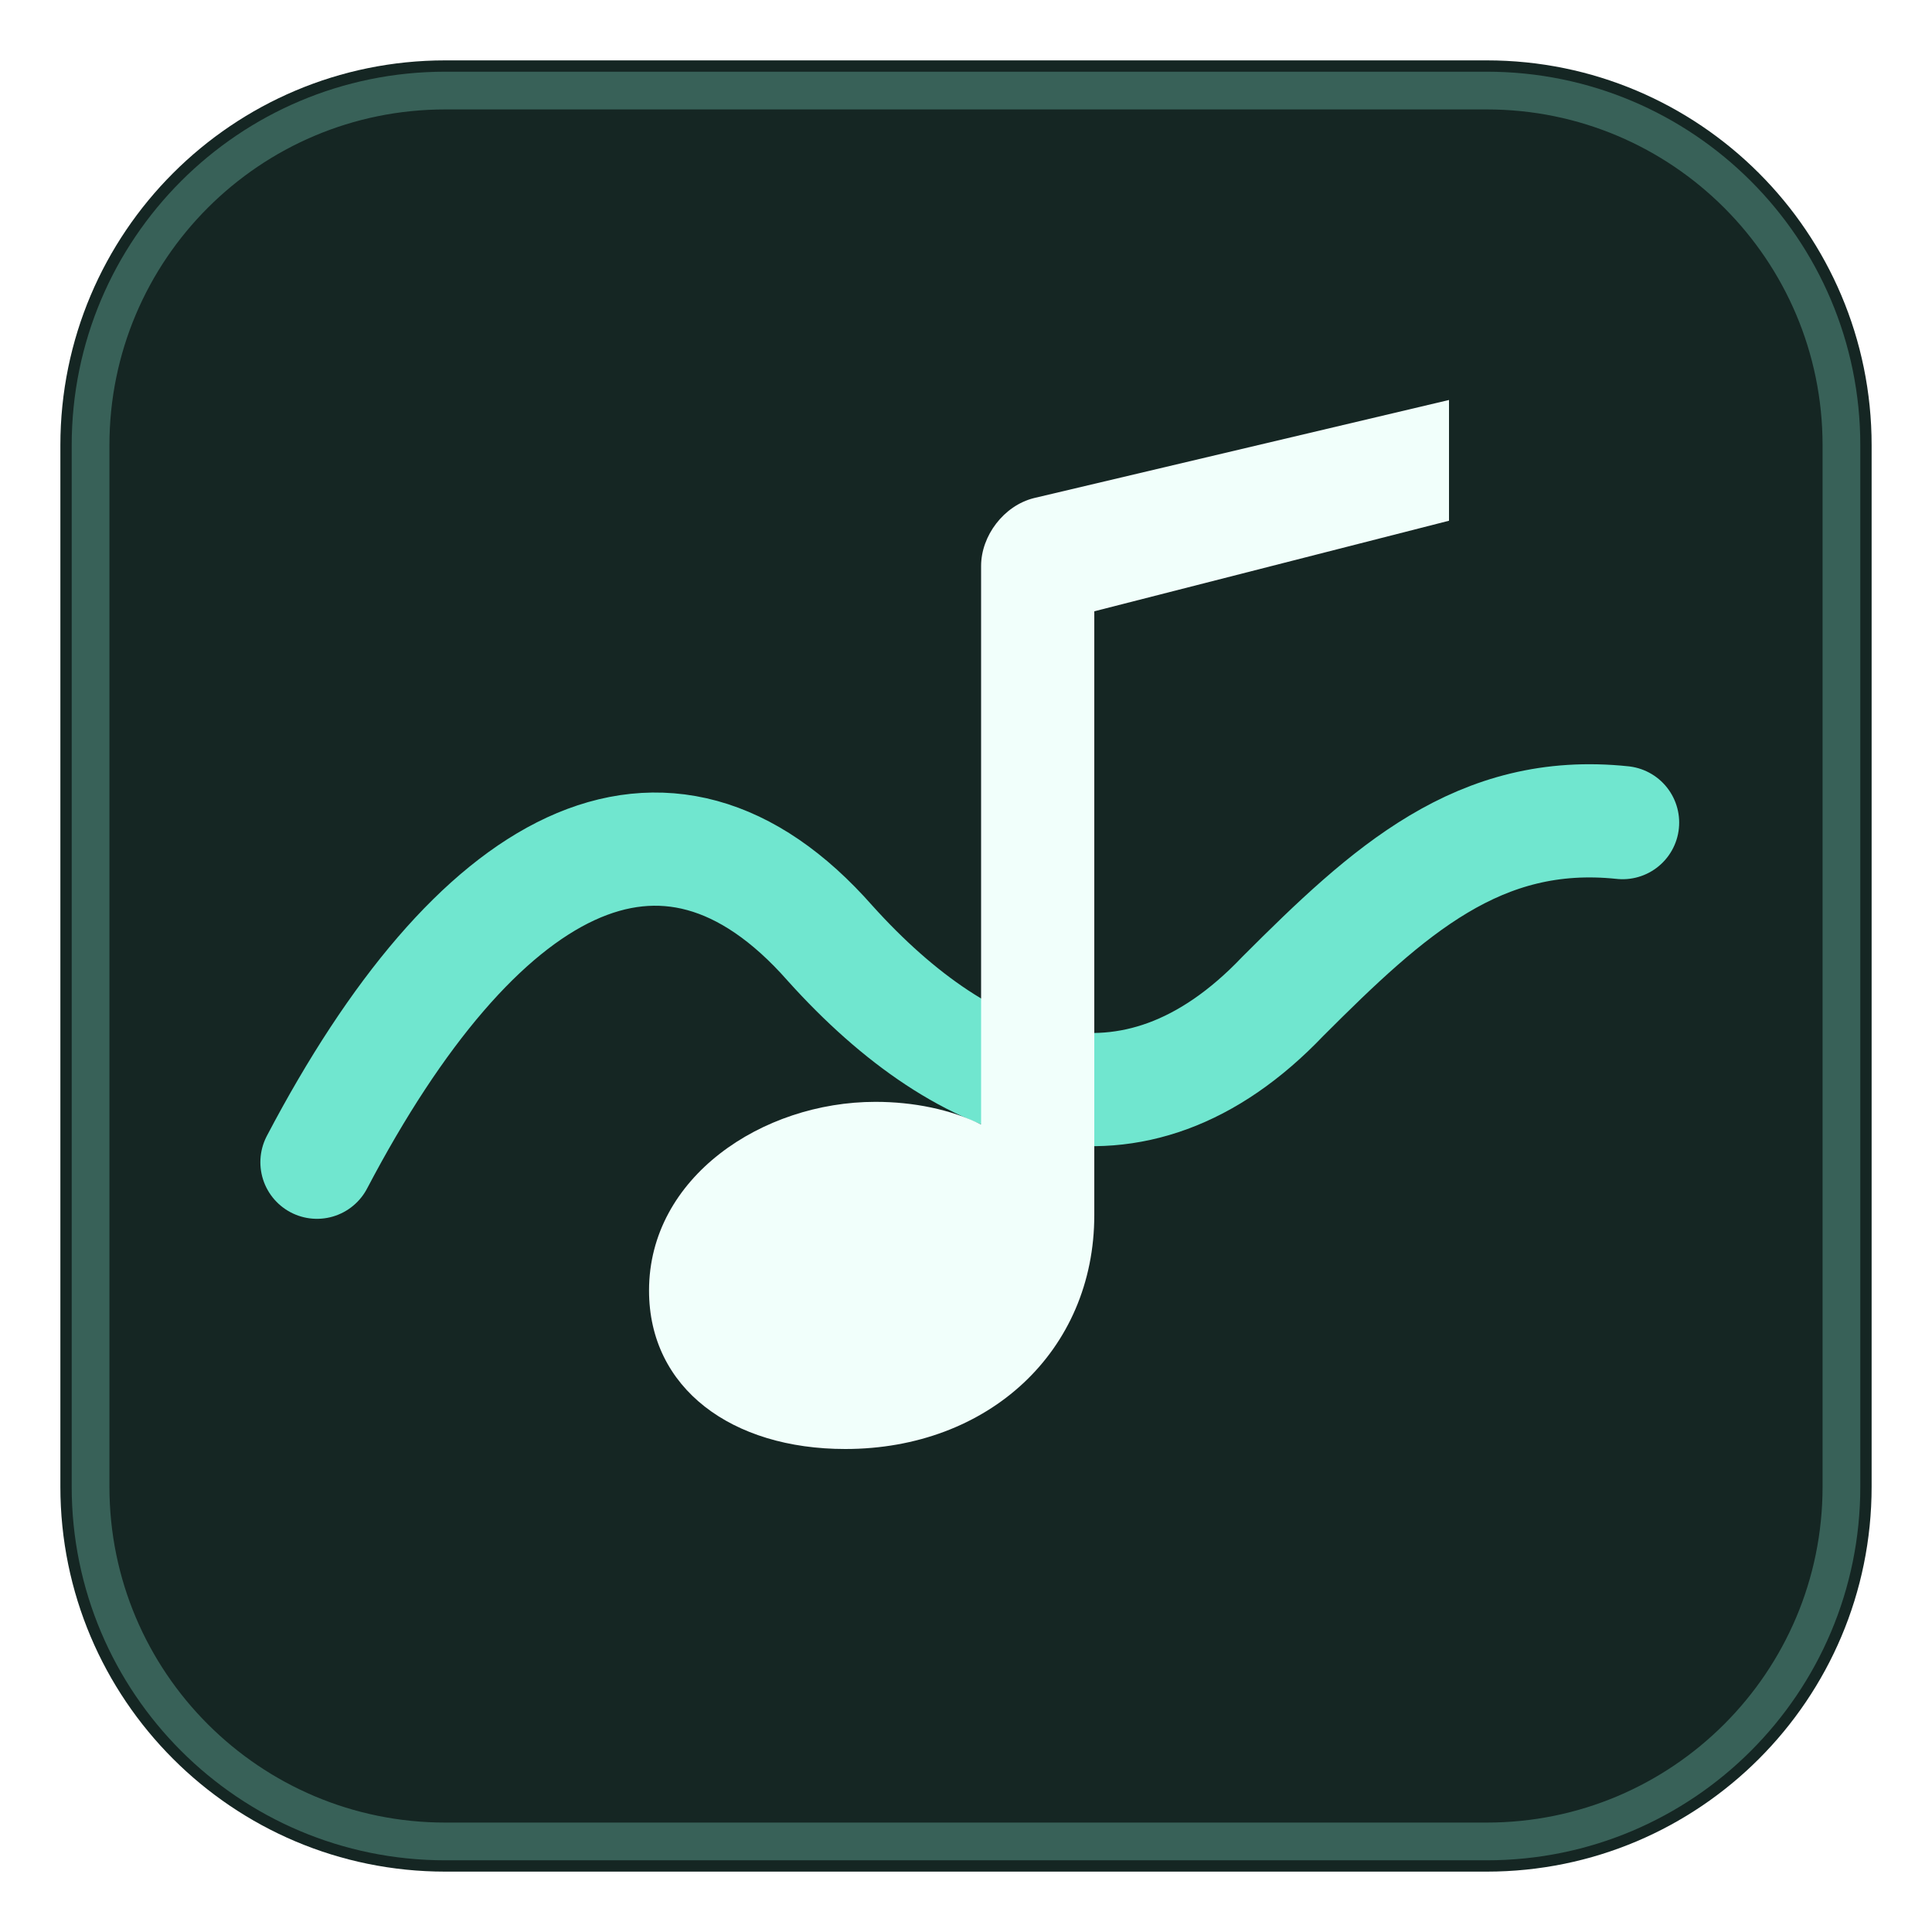
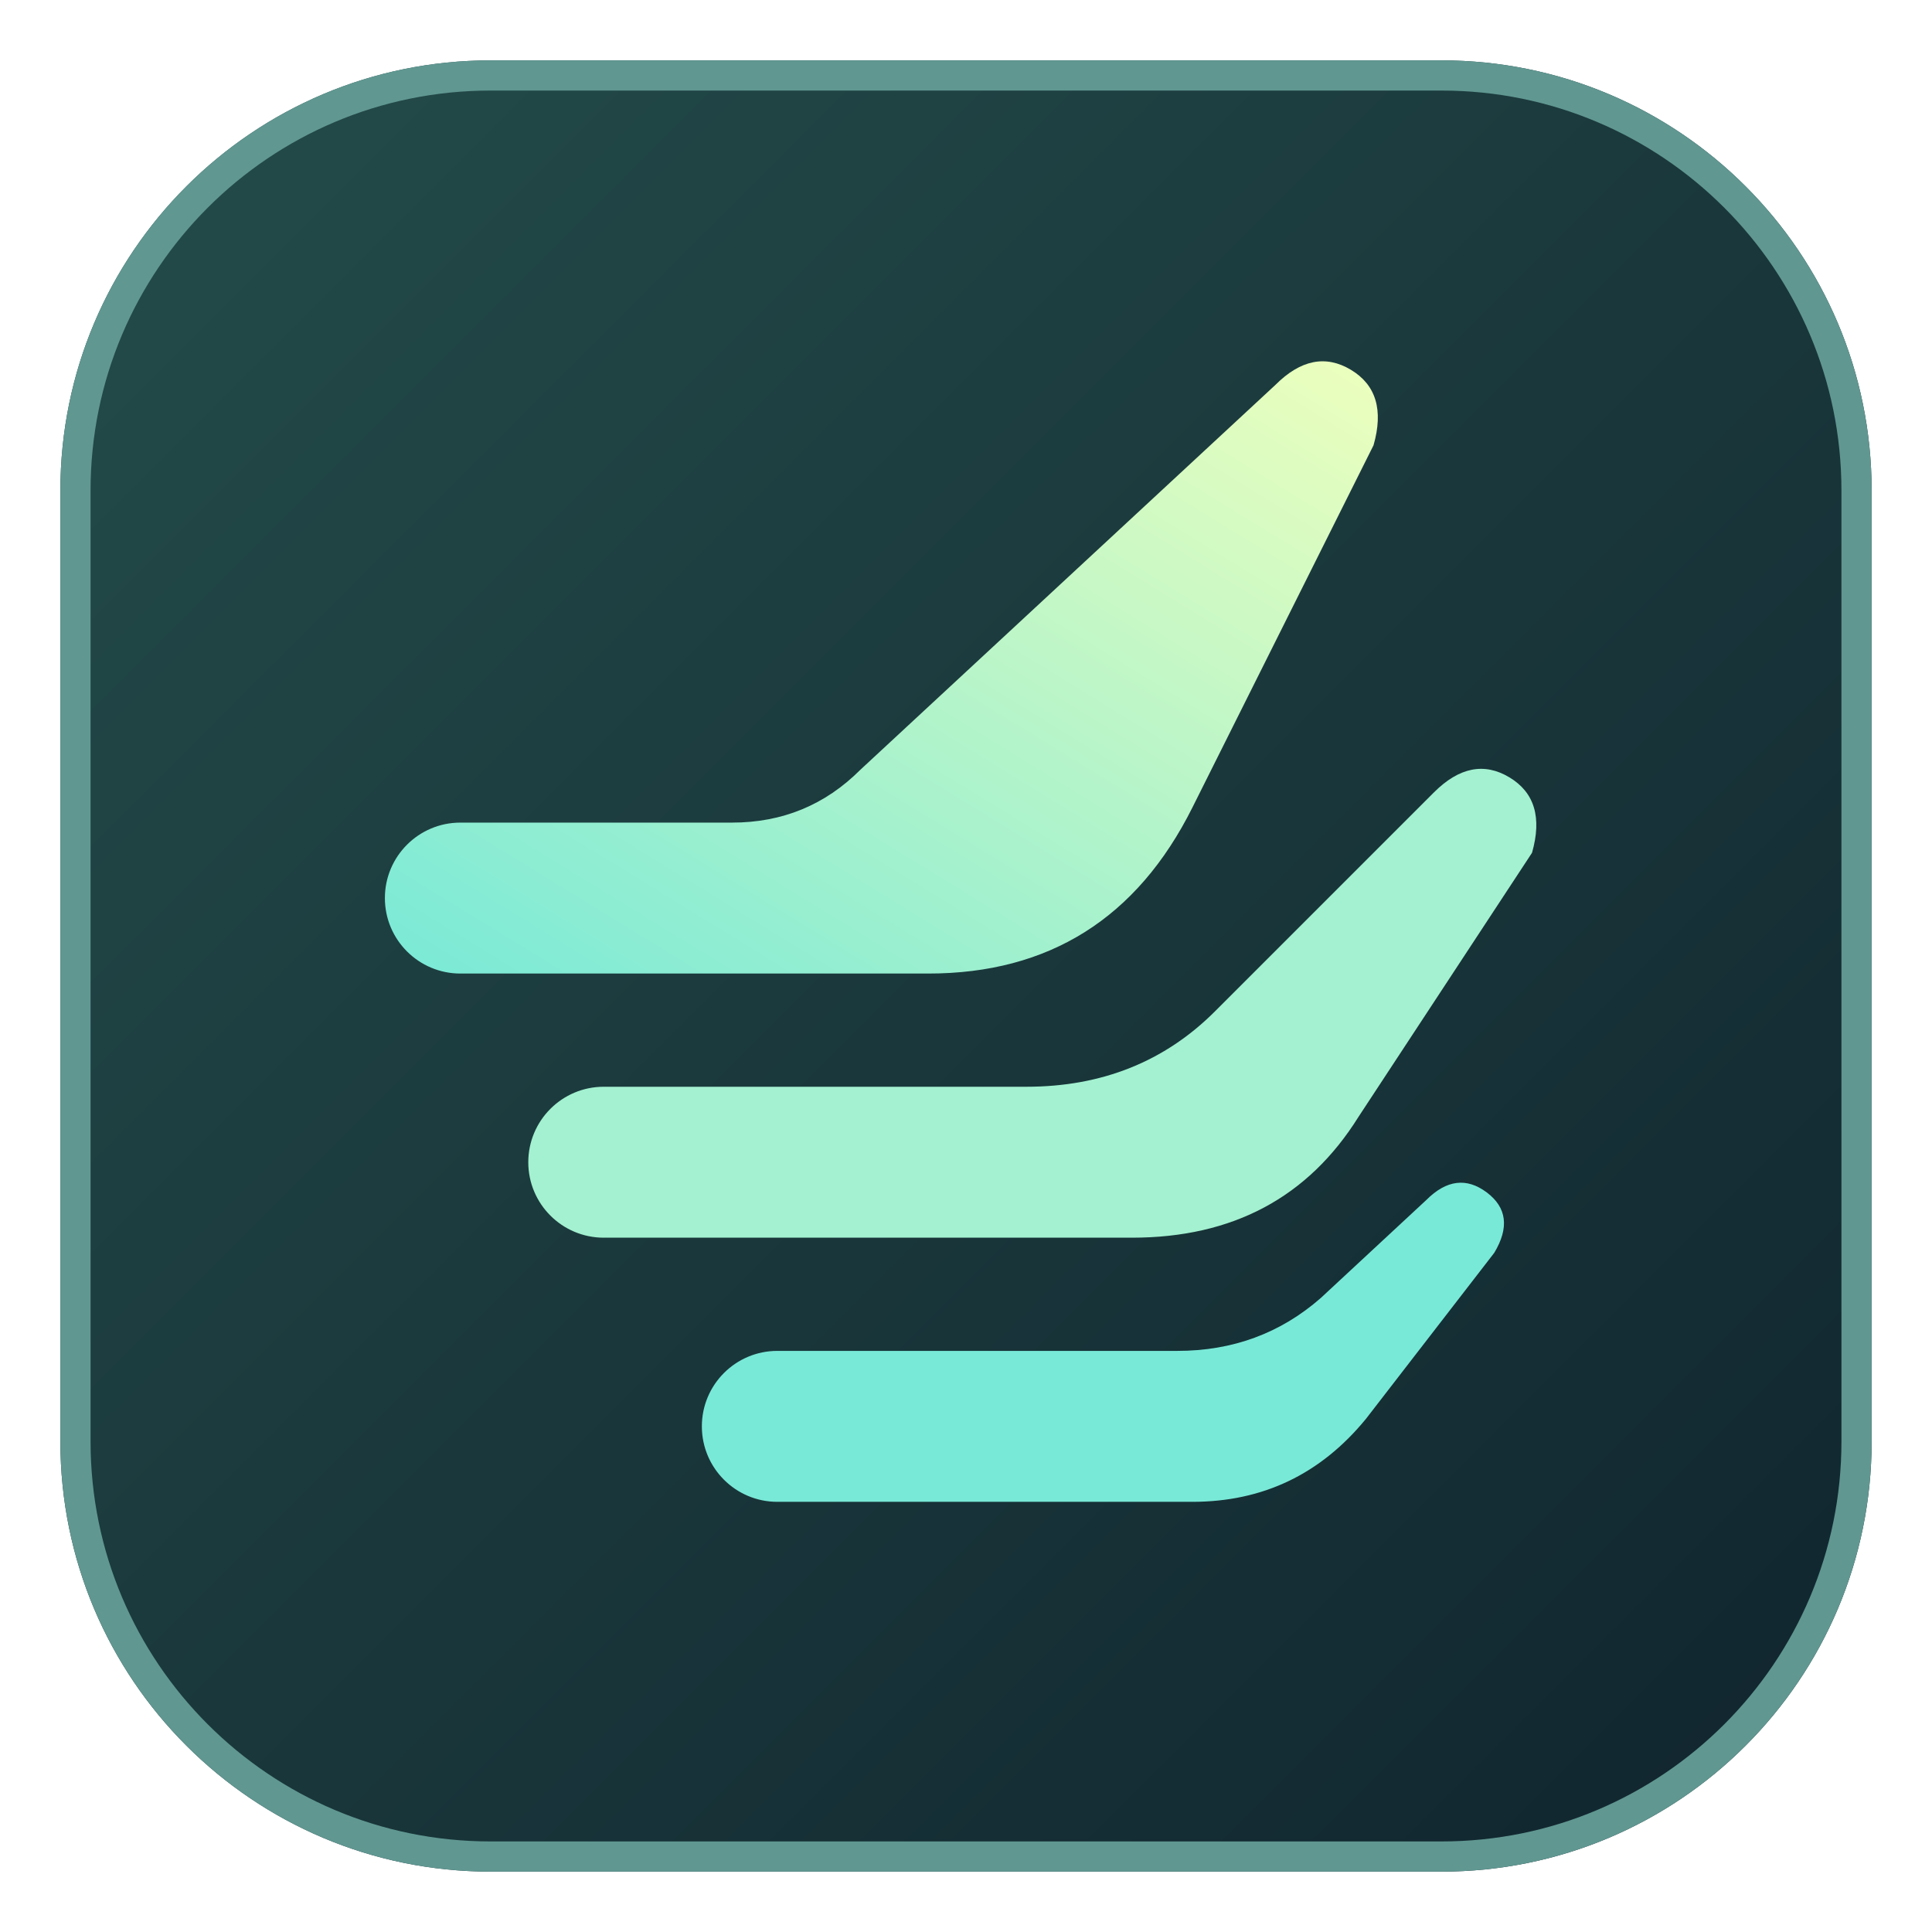
<svg xmlns="http://www.w3.org/2000/svg" width="256" height="256" viewBox="0 0 256 256">
-   <rect x="8" y="8" width="240" height="240" rx="51" fill="#152623" />
-   <rect x="12" y="12" width="232" height="232" rx="47" fill="none" stroke="#386158" stroke-width="5" />
-   <path d="M42 154c21-40 46-54 68-29 18 20 40 28 60 7 14-14 26-25 45-23" fill="none" stroke="#70e6cf" stroke-width="15" stroke-linecap="round" />
-   <path d="M145 81v80c0 18-14 31-33 31-15 0-26-8-26-21 0-15 15-25 30-25 5 0 10 1 14 3V75c0-4 3-8 7-9l55-13v16z" fill="#f1fffb" />
+   <defs>
+     <linearGradient id="tile" x1="0" y1="0" x2="1" y2="1">
+       <stop stop-color="#244c4a" />
+       <stop offset="1" stop-color="#10242e" />
+     </linearGradient>
+     <linearGradient id="wing" x1="0" y1="1" x2="1" y2="0">
+       <stop stop-color="#79e9d7" />
+       <stop offset="1" stop-color="#edffbd" />
+     </linearGradient>
+   </defs>
+   <rect x="8" y="8" width="240" height="240" rx="57" fill="url(#tile)" />
+   <rect x="10" y="10" width="236" height="236" rx="55" fill="none" stroke="#609791" stroke-width="4" />
+   <path fill="url(#wing)" d="M61 109h36q10 0 17-7l55-51q5-5 10-2t3 10l-24 48q-11 22-35 22H61a10 10 0 0 1 0-20Z" />
+   <path fill="#a3f1d0" d="M80 144h56q15 0 25-10l29-29q5-5 10-2t3 10l-23 35q-10 16-30 16H80a10 10 0 0 1 0-20Z" />
+   <path fill="#79e9d7" d="M103 179h53q11 0 19-7l14-13q4-4 8-1t1 8l-17 22q-9 11-23 11h-55a10 10 0 0 1 0-20Z" />
</svg>
